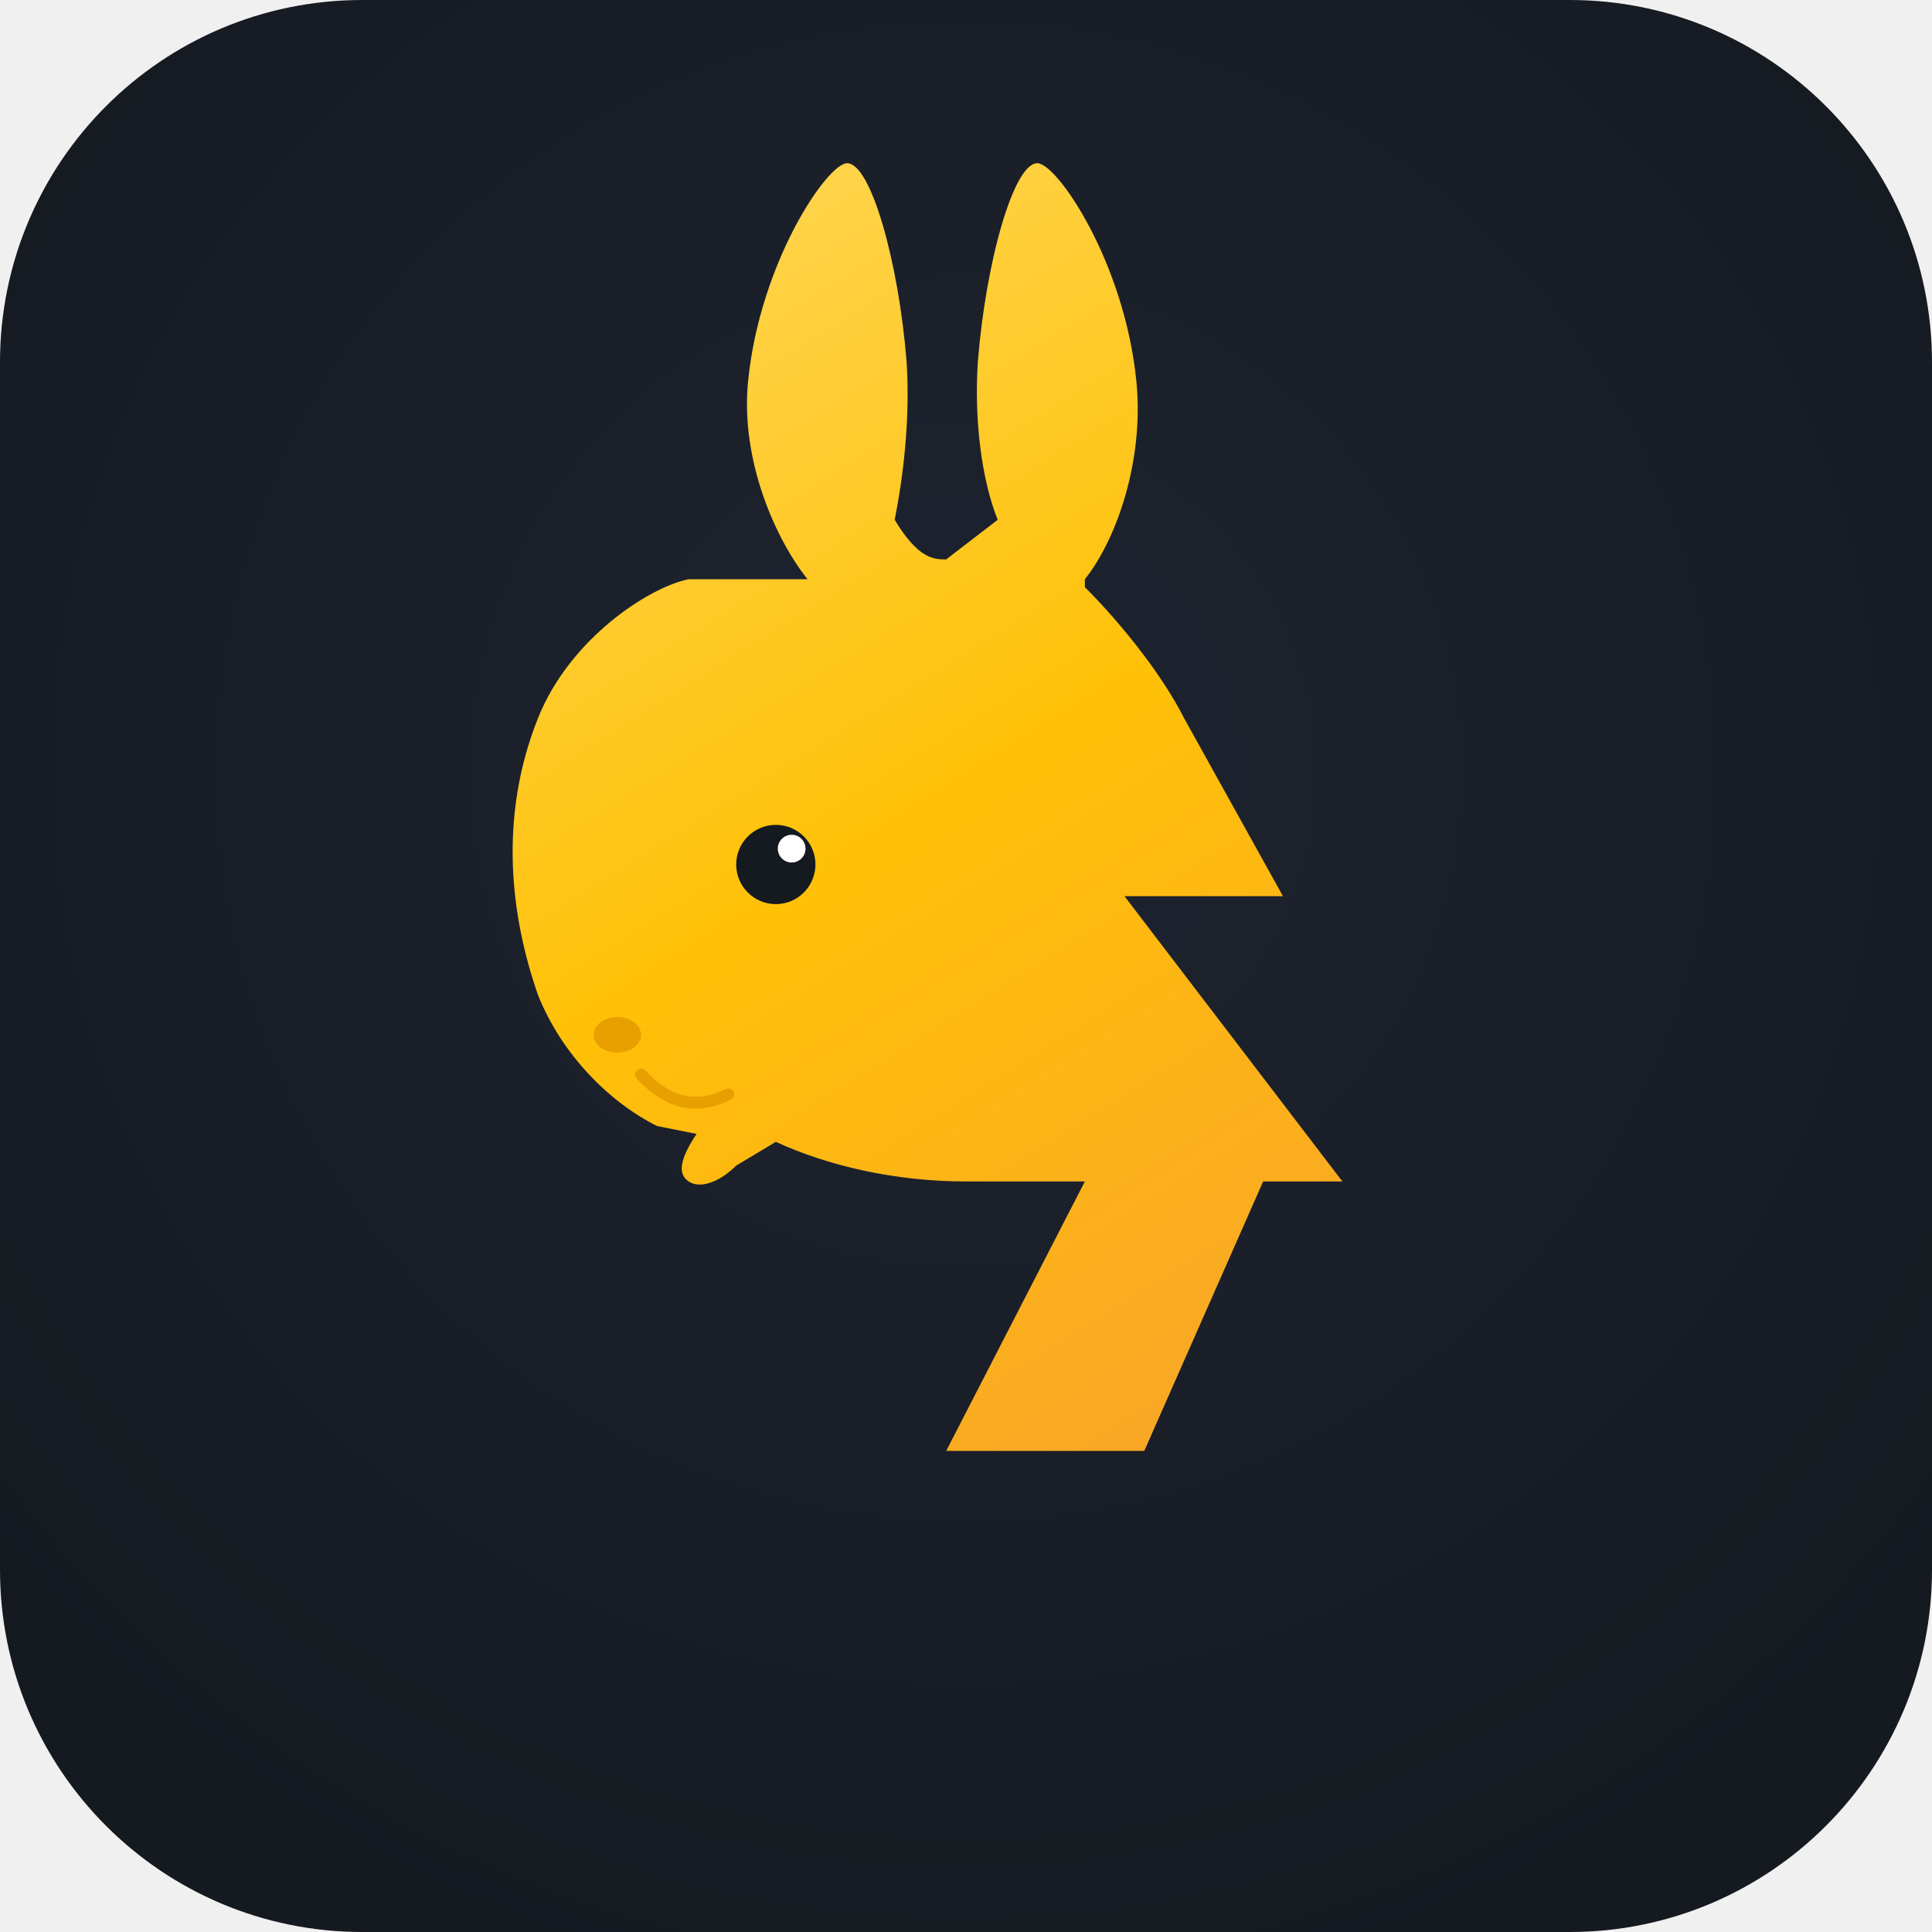
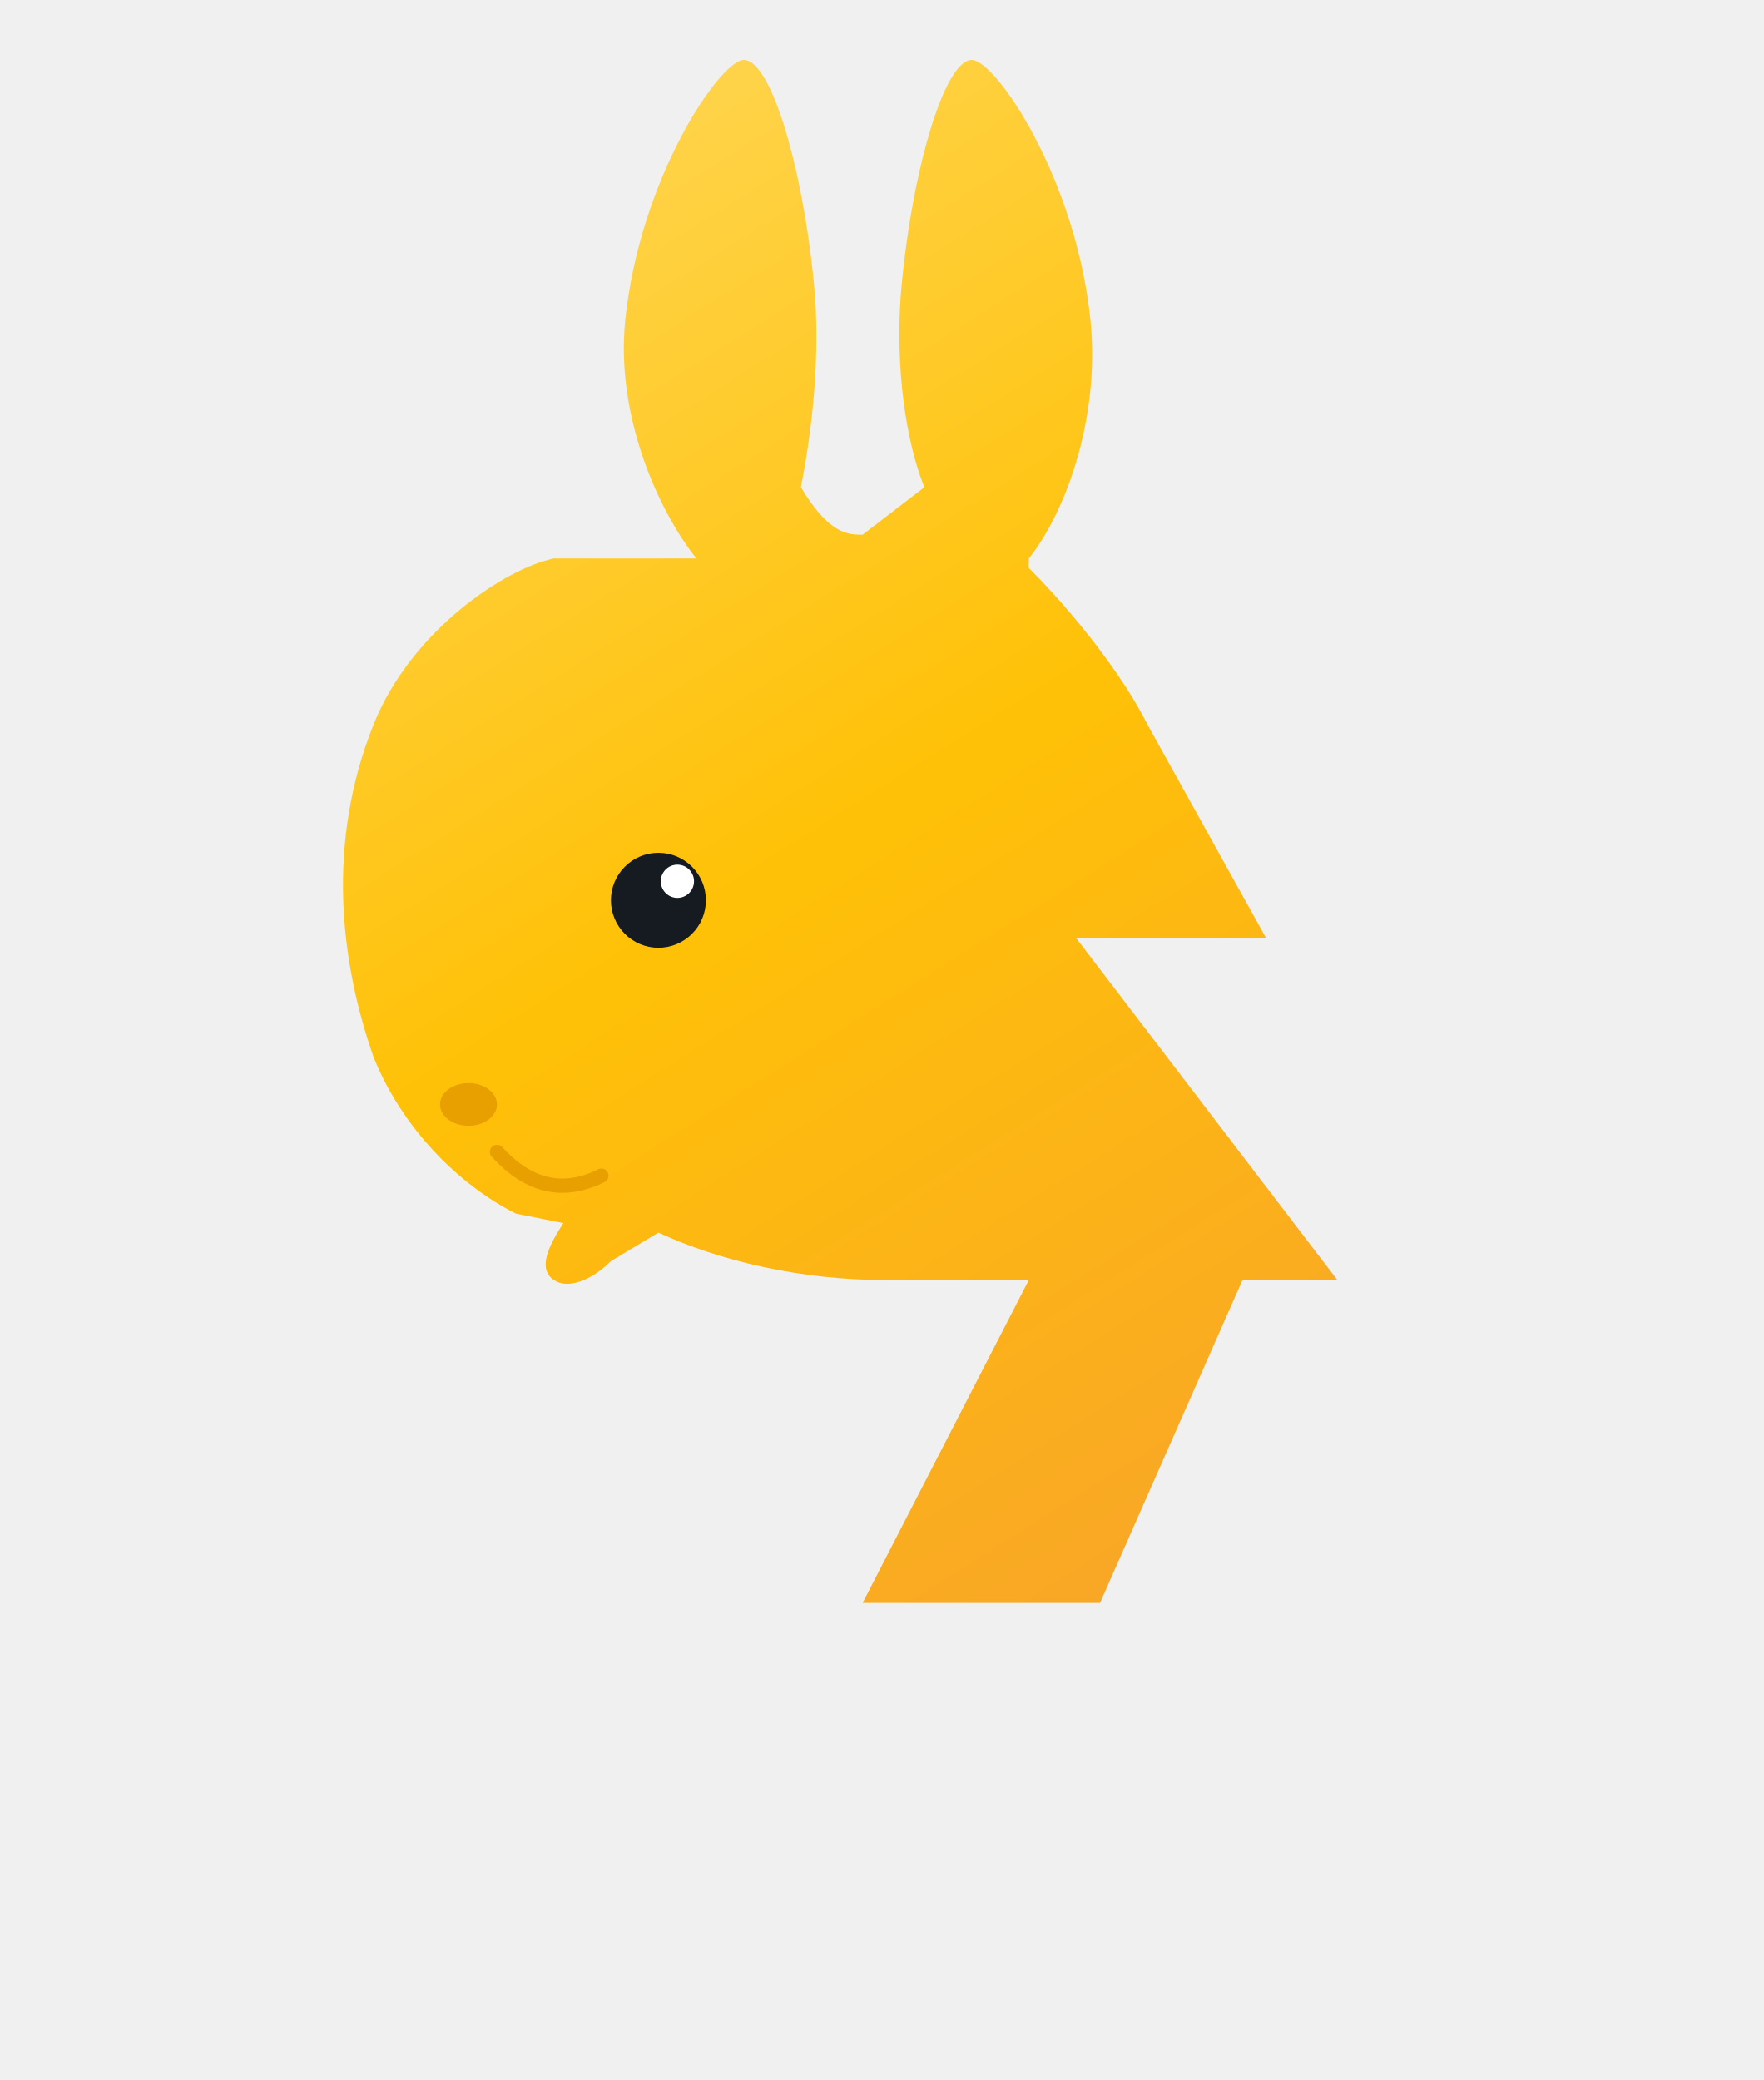
- <svg xmlns="http://www.w3.org/2000/svg" viewBox="0 0 512 512" width="512" height="512">
+ <svg xmlns="http://www.w3.org/2000/svg" viewBox="60 30 390 460" width="390" height="460">
  <defs>
    <linearGradient id="bunYellow" x1="30%" y1="0%" x2="70%" y2="100%">
      <stop offset="0%" stop-color="#FFD54F" />
      <stop offset="50%" stop-color="#FFC107" />
      <stop offset="100%" stop-color="#F9A825" />
    </linearGradient>
-     <radialGradient id="bg" cx="50%" cy="40%" r="65%">
-       <stop offset="0%" stop-color="#1E2430" />
-       <stop offset="100%" stop-color="#151920" />
-     </radialGradient>
  </defs>
-   <rect width="512" height="512" rx="96" fill="url(#bg)" />
  <g transform="translate(256, 248) scale(1.05)">
-     <path d="       M -30,-195       C -35,-195 -52,-170 -55,-140       C -57,-120 -48,-100 -40,-90        L -70,-90       C -80,-88 -100,-75 -108,-55       C -118,-30 -115,-5 -108,15       C -102,30 -90,42 -78,48        L -68,50       C -72,56 -73,60 -70,62       C -67,64 -62,62 -58,58        L -48,52       C -35,58 -18,62 0,62        L 30,62       L -5,130       L 45,130       L 75,62       L 95,62       L 40,-10       L 80,-10       L 55,-55        C 50,-65 40,-78 30,-88       L 30,-90        C 38,-100 45,-120 43,-140       C 40,-170 23,-195 18,-195       C 12,-195 5,-170 3,-145       C 2,-130 4,-115 8,-105        L -5,-95       C -8,-95 -12,-95 -18,-105        C -16,-115 -14,-130 -15,-145       C -17,-170 -24,-195 -30,-195       Z     " fill="url(#bunYellow)" />
-     <circle cx="-48" cy="-18" r="10" fill="#151920" />
+     <path d="       M -30,-195       C -35,-195 -52,-170 -55,-140       C -57,-120 -48,-100 -40,-90       L -70,-90       C -80,-88 -100,-75 -108,-55       C -118,-30 -115,-5 -108,15       C -102,30 -90,42 -78,48       L -68,50       C -72,56 -73,60 -70,62       C -67,64 -62,62 -58,58       L -48,52       C -35,58 -18,62 0,62       L 30,62       L -5,130       L 45,130       L 75,62       L 95,62       L 40,-10       L 80,-10       L 55,-55       C 50,-65 40,-78 30,-88       L 30,-90       C 38,-100 45,-120 43,-140       C 40,-170 23,-195 18,-195       C 12,-195 5,-170 3,-145       C 2,-130 4,-115 8,-105       L -5,-95       C -8,-95 -12,-95 -18,-105       C -16,-115 -14,-130 -15,-145       C -17,-170 -24,-195 -30,-195       Z     " fill="url(#bunYellow)" />
+     <circle cx="-48" cy="-18" r="10" fill="#161B22" />
    <circle cx="-44" cy="-22" r="3.5" fill="white" />
    <ellipse cx="-88" cy="25" rx="6" ry="4.5" fill="#E8A000" />
    <path d="M-82,35 Q-72,46 -60,40" fill="none" stroke="#E8A000" stroke-width="3" stroke-linecap="round" />
  </g>
</svg>
